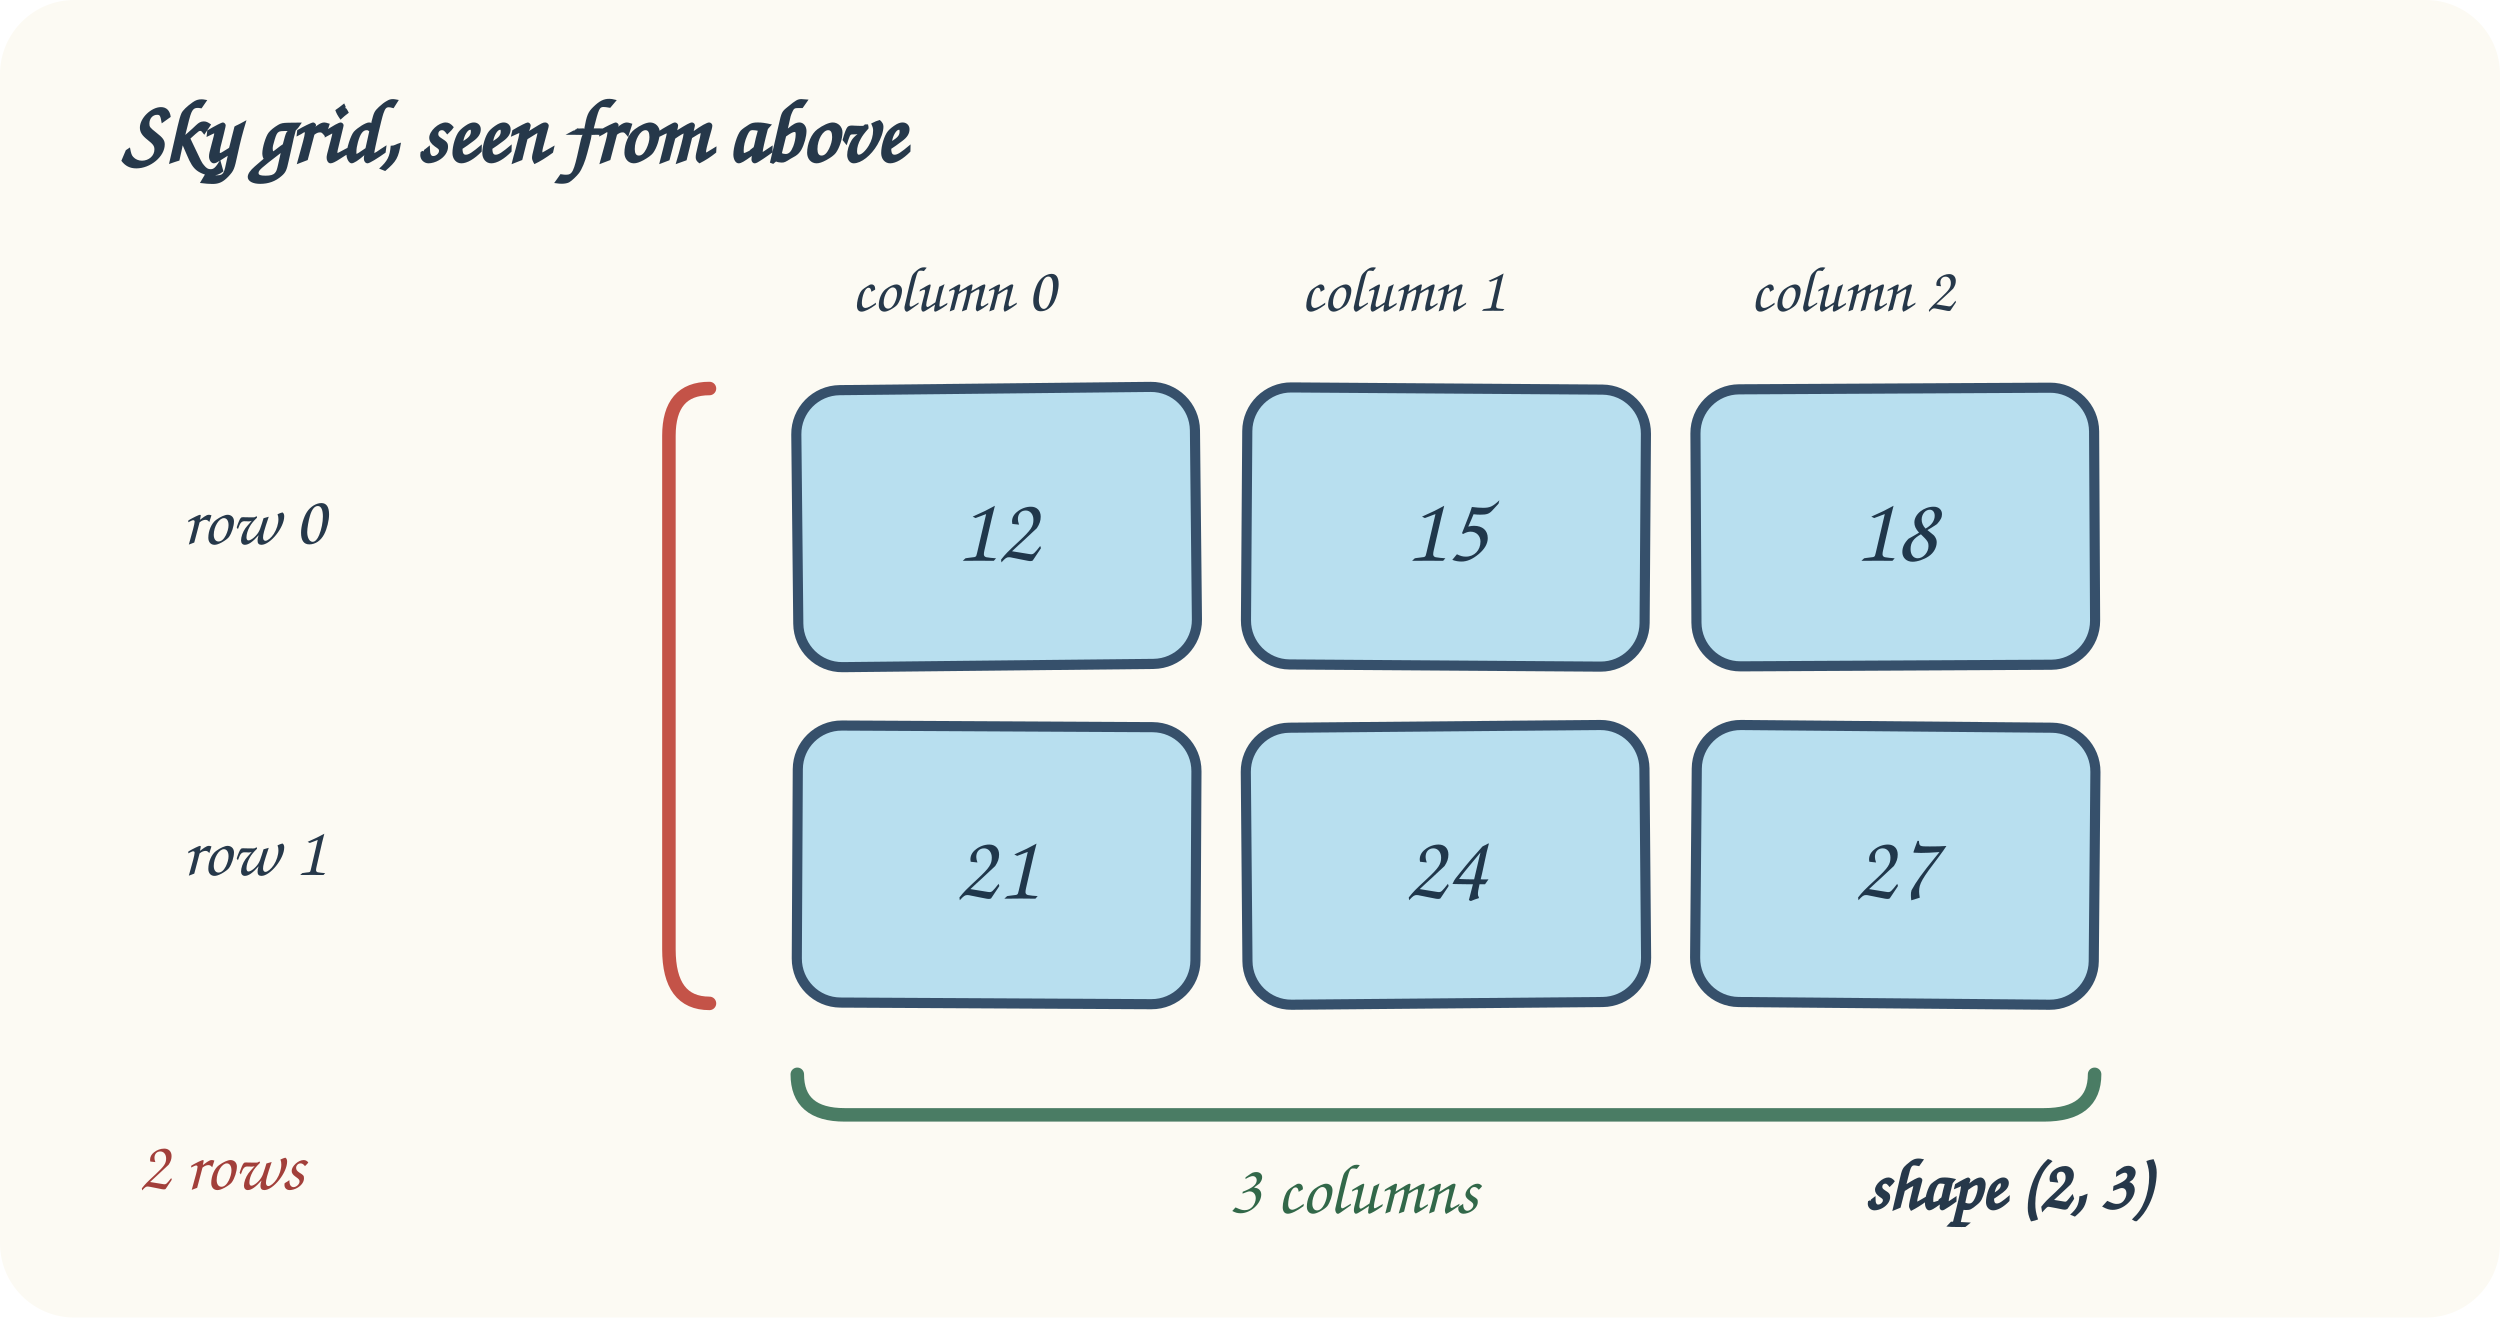
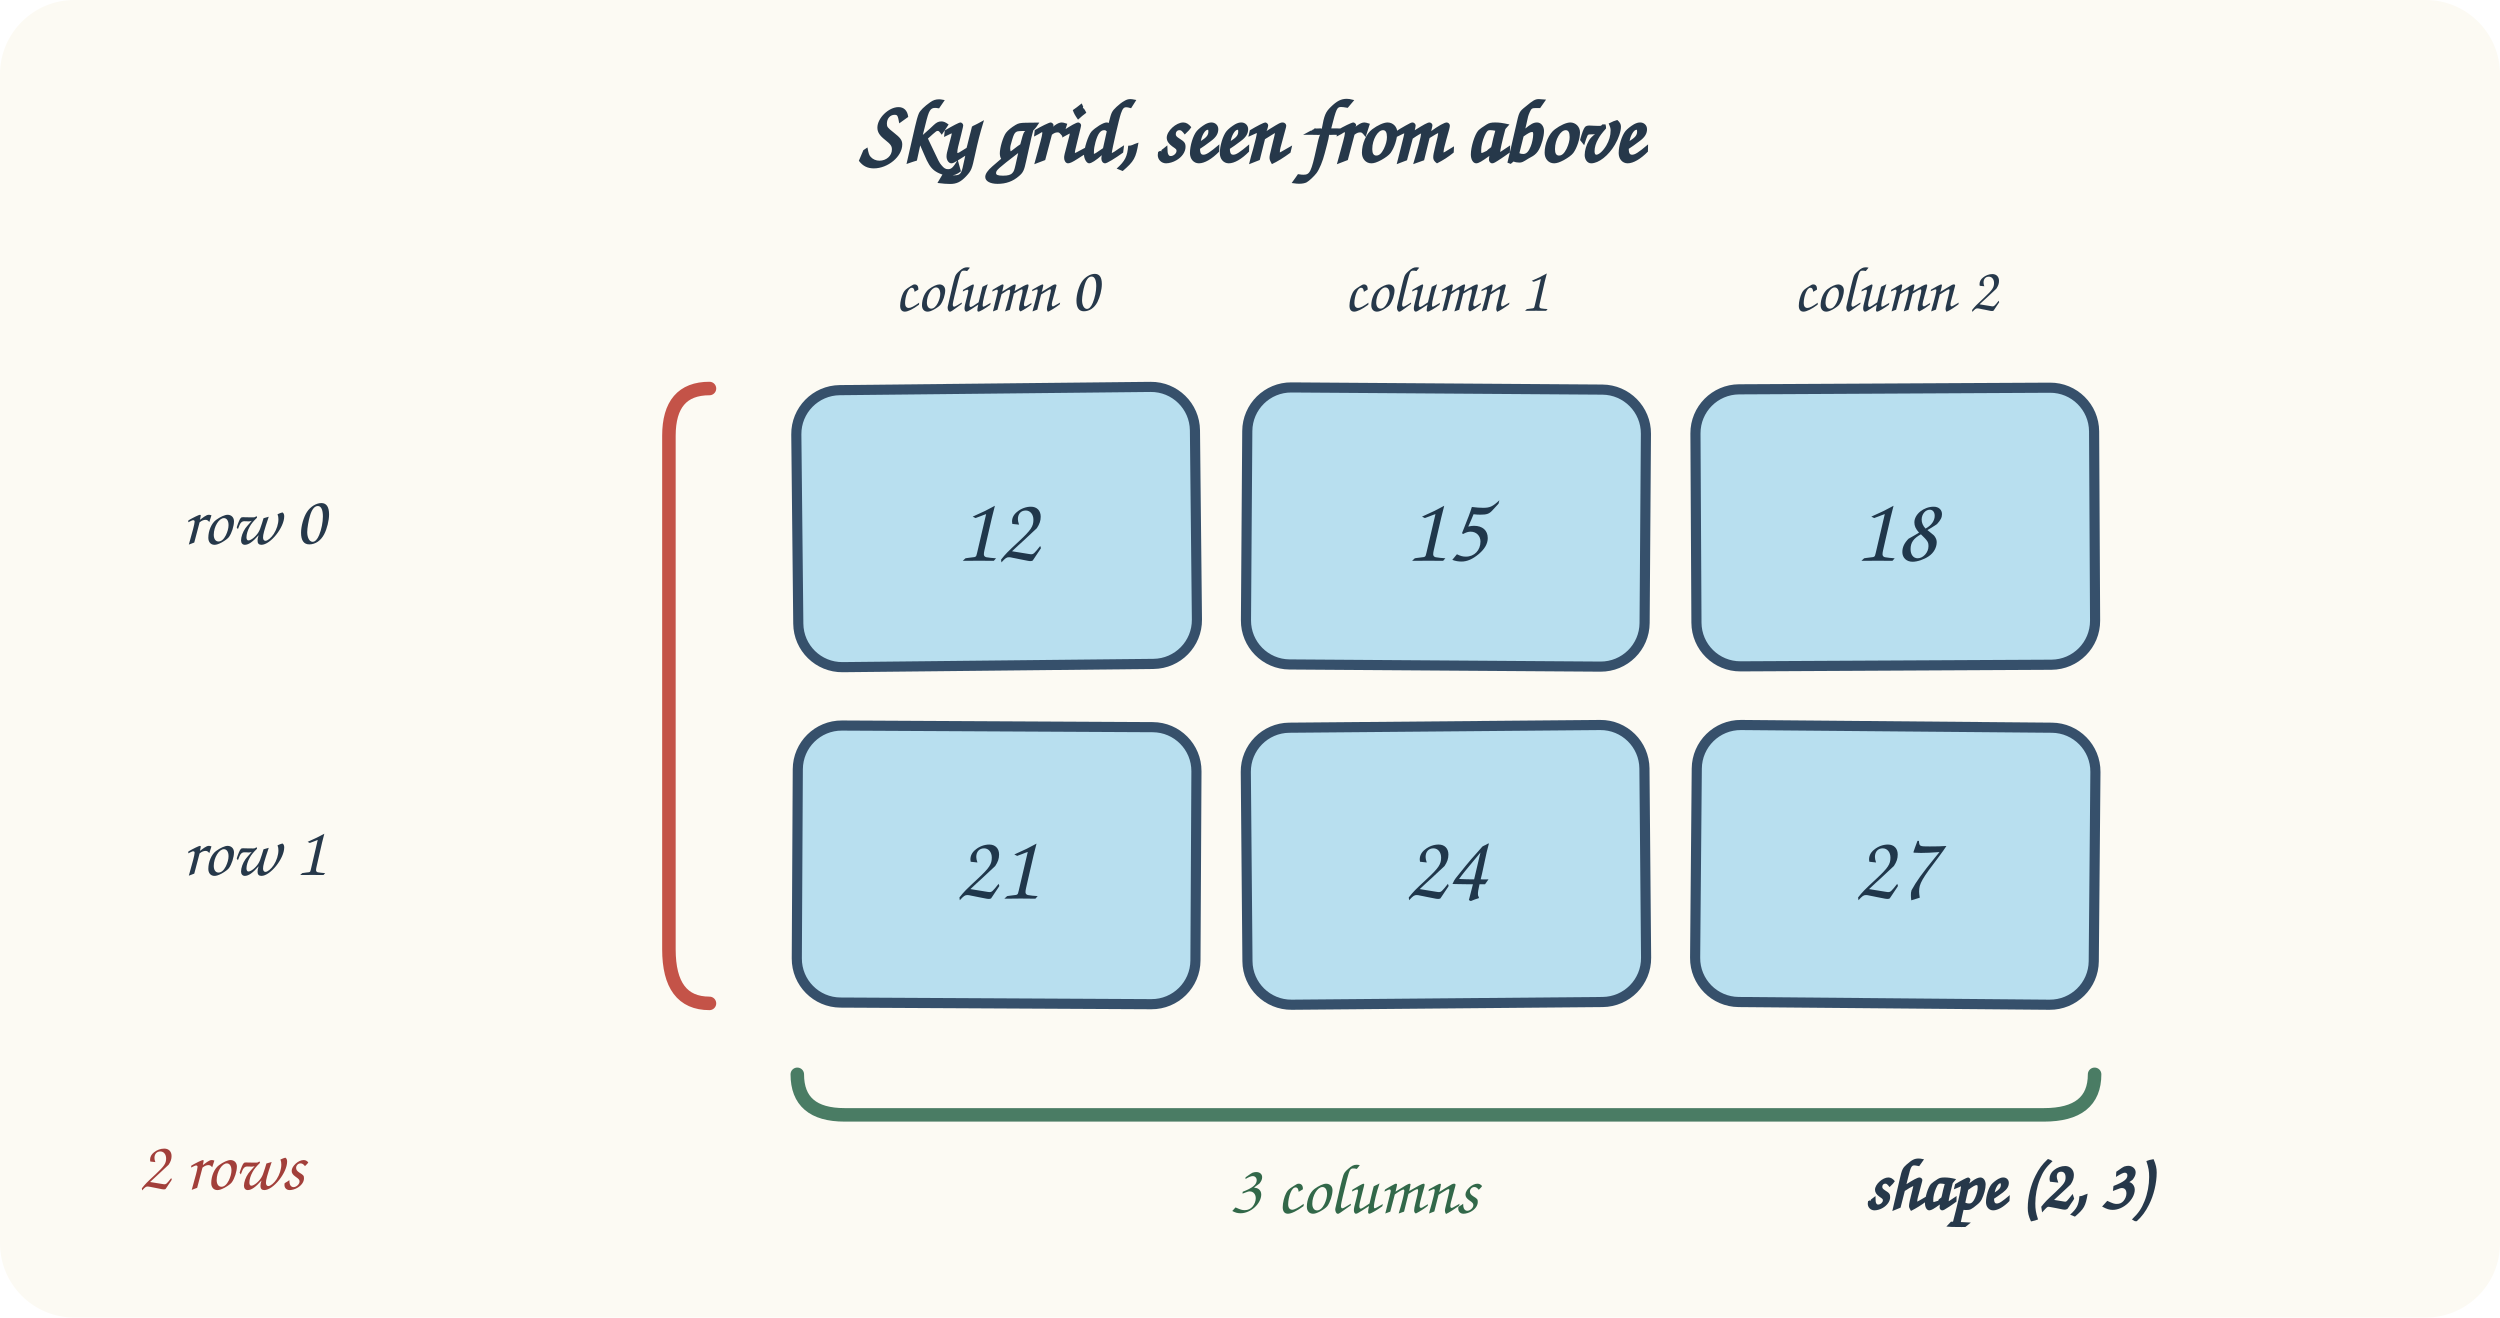
<svg xmlns="http://www.w3.org/2000/svg" viewBox="0 0 740 390" role="img" aria-labelledby="title desc">
  <rect width="740" height="390" rx="22" fill="#fcfaf3" />
-   <text x="36" y="48" font-family="Comic Sans MS, cursive" font-size="26" font-weight="bold" fill="#26384a">Sky grid, seen from above</text>
-   <text x="252" y="92" font-family="Comic Sans MS, cursive" font-size="19" fill="#26384a">column 0</text>
-   <text x="385" y="92" font-family="Comic Sans MS, cursive" font-size="19" fill="#26384a">column 1</text>
-   <text x="518" y="92" font-family="Comic Sans MS, cursive" font-size="19" fill="#26384a">column 2</text>
+   <text x="370" y="48" text-anchor="middle" font-family="Comic Sans MS, cursive" font-size="26" font-weight="bold" fill="#26384a">Sky grid, seen from above</text>
+   <text x="295" y="92" text-anchor="middle" font-family="Comic Sans MS, cursive" font-size="19" fill="#26384a">column 0</text>
+   <text x="428" y="92" text-anchor="middle" font-family="Comic Sans MS, cursive" font-size="19" fill="#26384a">column 1</text>
+   <text x="561" y="92" text-anchor="middle" font-family="Comic Sans MS, cursive" font-size="19" fill="#26384a">column 2</text>
  <text x="54" y="161" font-family="Comic Sans MS, cursive" font-size="21" fill="#26384a">row 0</text>
  <text x="54" y="259" font-family="Comic Sans MS, cursive" font-size="21" fill="#26384a">row 1</text>
  <g stroke="#36506b" stroke-width="3" stroke-linejoin="round" fill="#b8dfef">
    <rect x="236" y="115" width="118" height="82" rx="13" transform="rotate(-0.6 295 156)" />
    <rect x="369" y="115" width="118" height="82" rx="13" transform="rotate(0.4 428 156)" />
    <rect x="502" y="115" width="118" height="82" rx="13" transform="rotate(-0.3 561 156)" />
    <rect x="236" y="215" width="118" height="82" rx="13" transform="rotate(0.3 295 256)" />
    <rect x="369" y="215" width="118" height="82" rx="13" transform="rotate(-0.5 428 256)" />
    <rect x="502" y="215" width="118" height="82" rx="13" transform="rotate(0.5 561 256)" />
  </g>
  <g font-family="Comic Sans MS, cursive" font-size="28" fill="#20374b" text-anchor="middle">
    <text x="295" y="166">12</text>
    <text x="428" y="166">15</text>
    <text x="561" y="166">18</text>
    <text x="295" y="266">21</text>
    <text x="428" y="266">24</text>
    <text x="561" y="266">27</text>
  </g>
  <path d="M210 115 Q198 115 198 129 L198 281 Q198 297 210 297" fill="none" stroke="#c45348" stroke-width="4" stroke-linecap="round" />
  <path d="M236 318 Q236 330 250 330 L605 330 Q620 330 620 318" fill="none" stroke="#4a7c64" stroke-width="4" stroke-linecap="round" />
  <text x="41" y="352" font-family="Comic Sans MS, cursive" font-size="21" fill="#a23f3a">2 rows</text>
  <text x="364" y="359" font-family="Comic Sans MS, cursive" font-size="21" fill="#326849">3 columns</text>
  <text x="552" y="358" font-family="Comic Sans MS, cursive" font-size="21" font-weight="bold" fill="#26384a">shape (2, 3)</text>
</svg>
